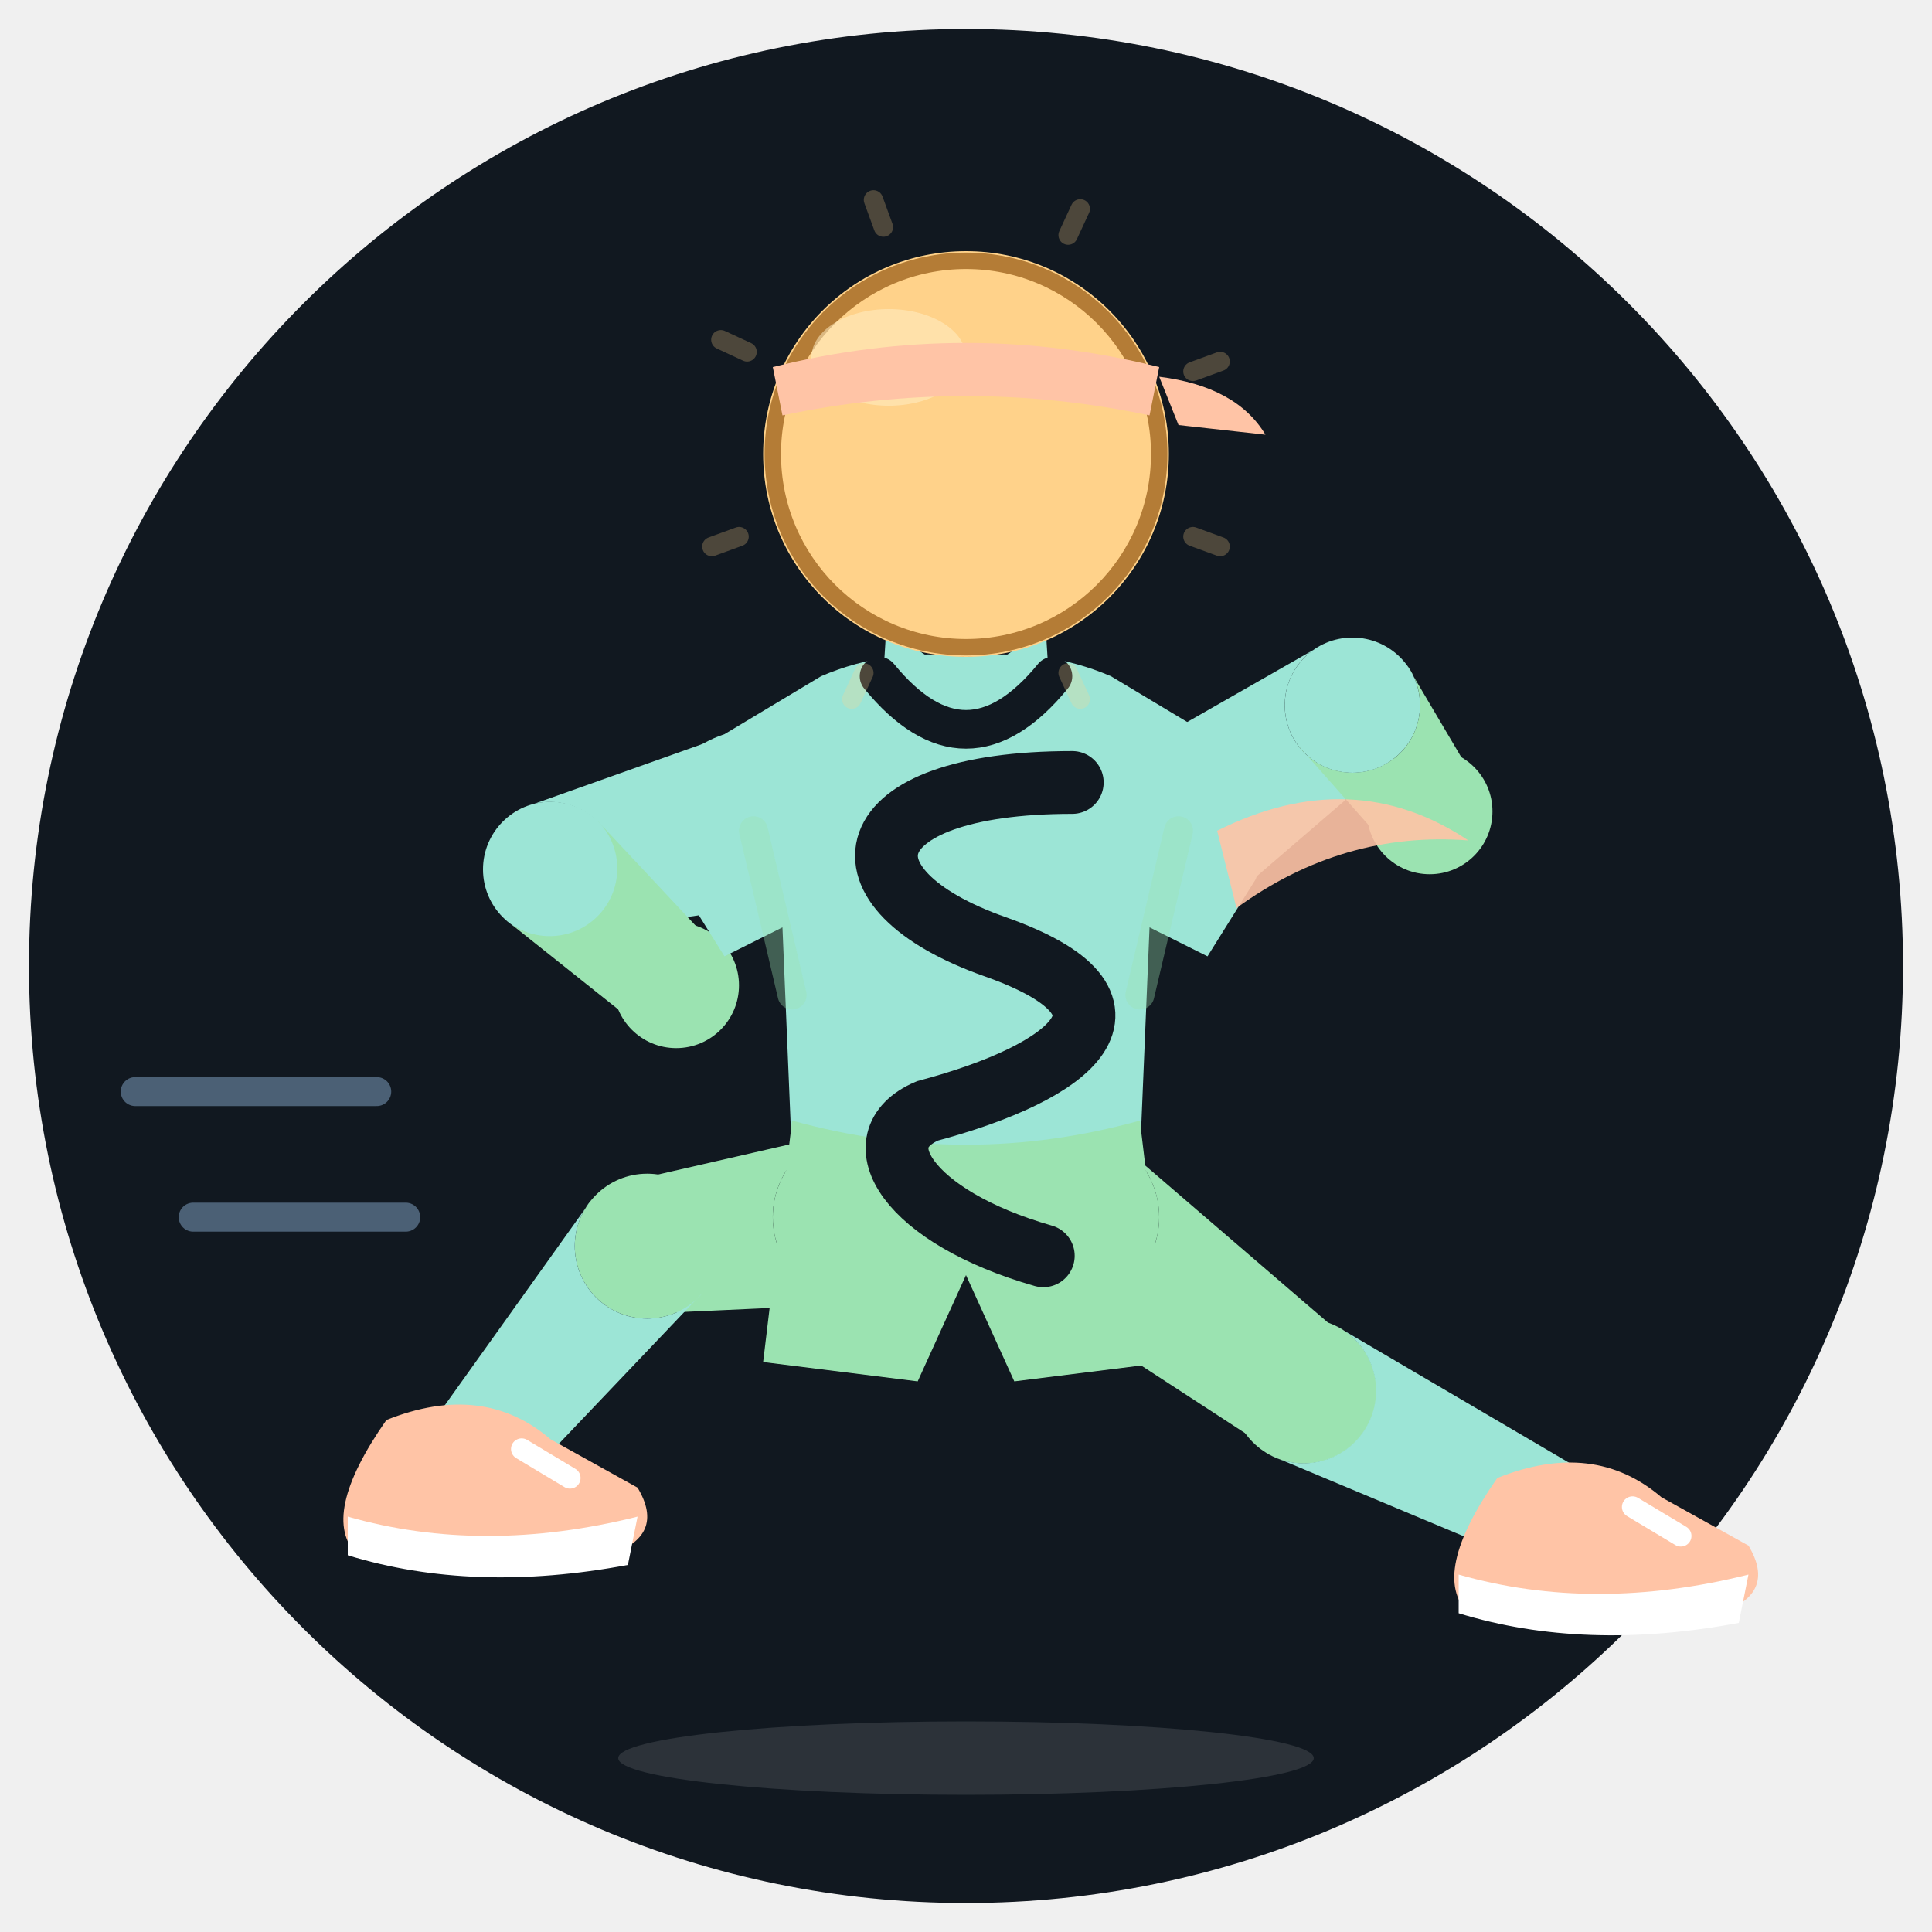
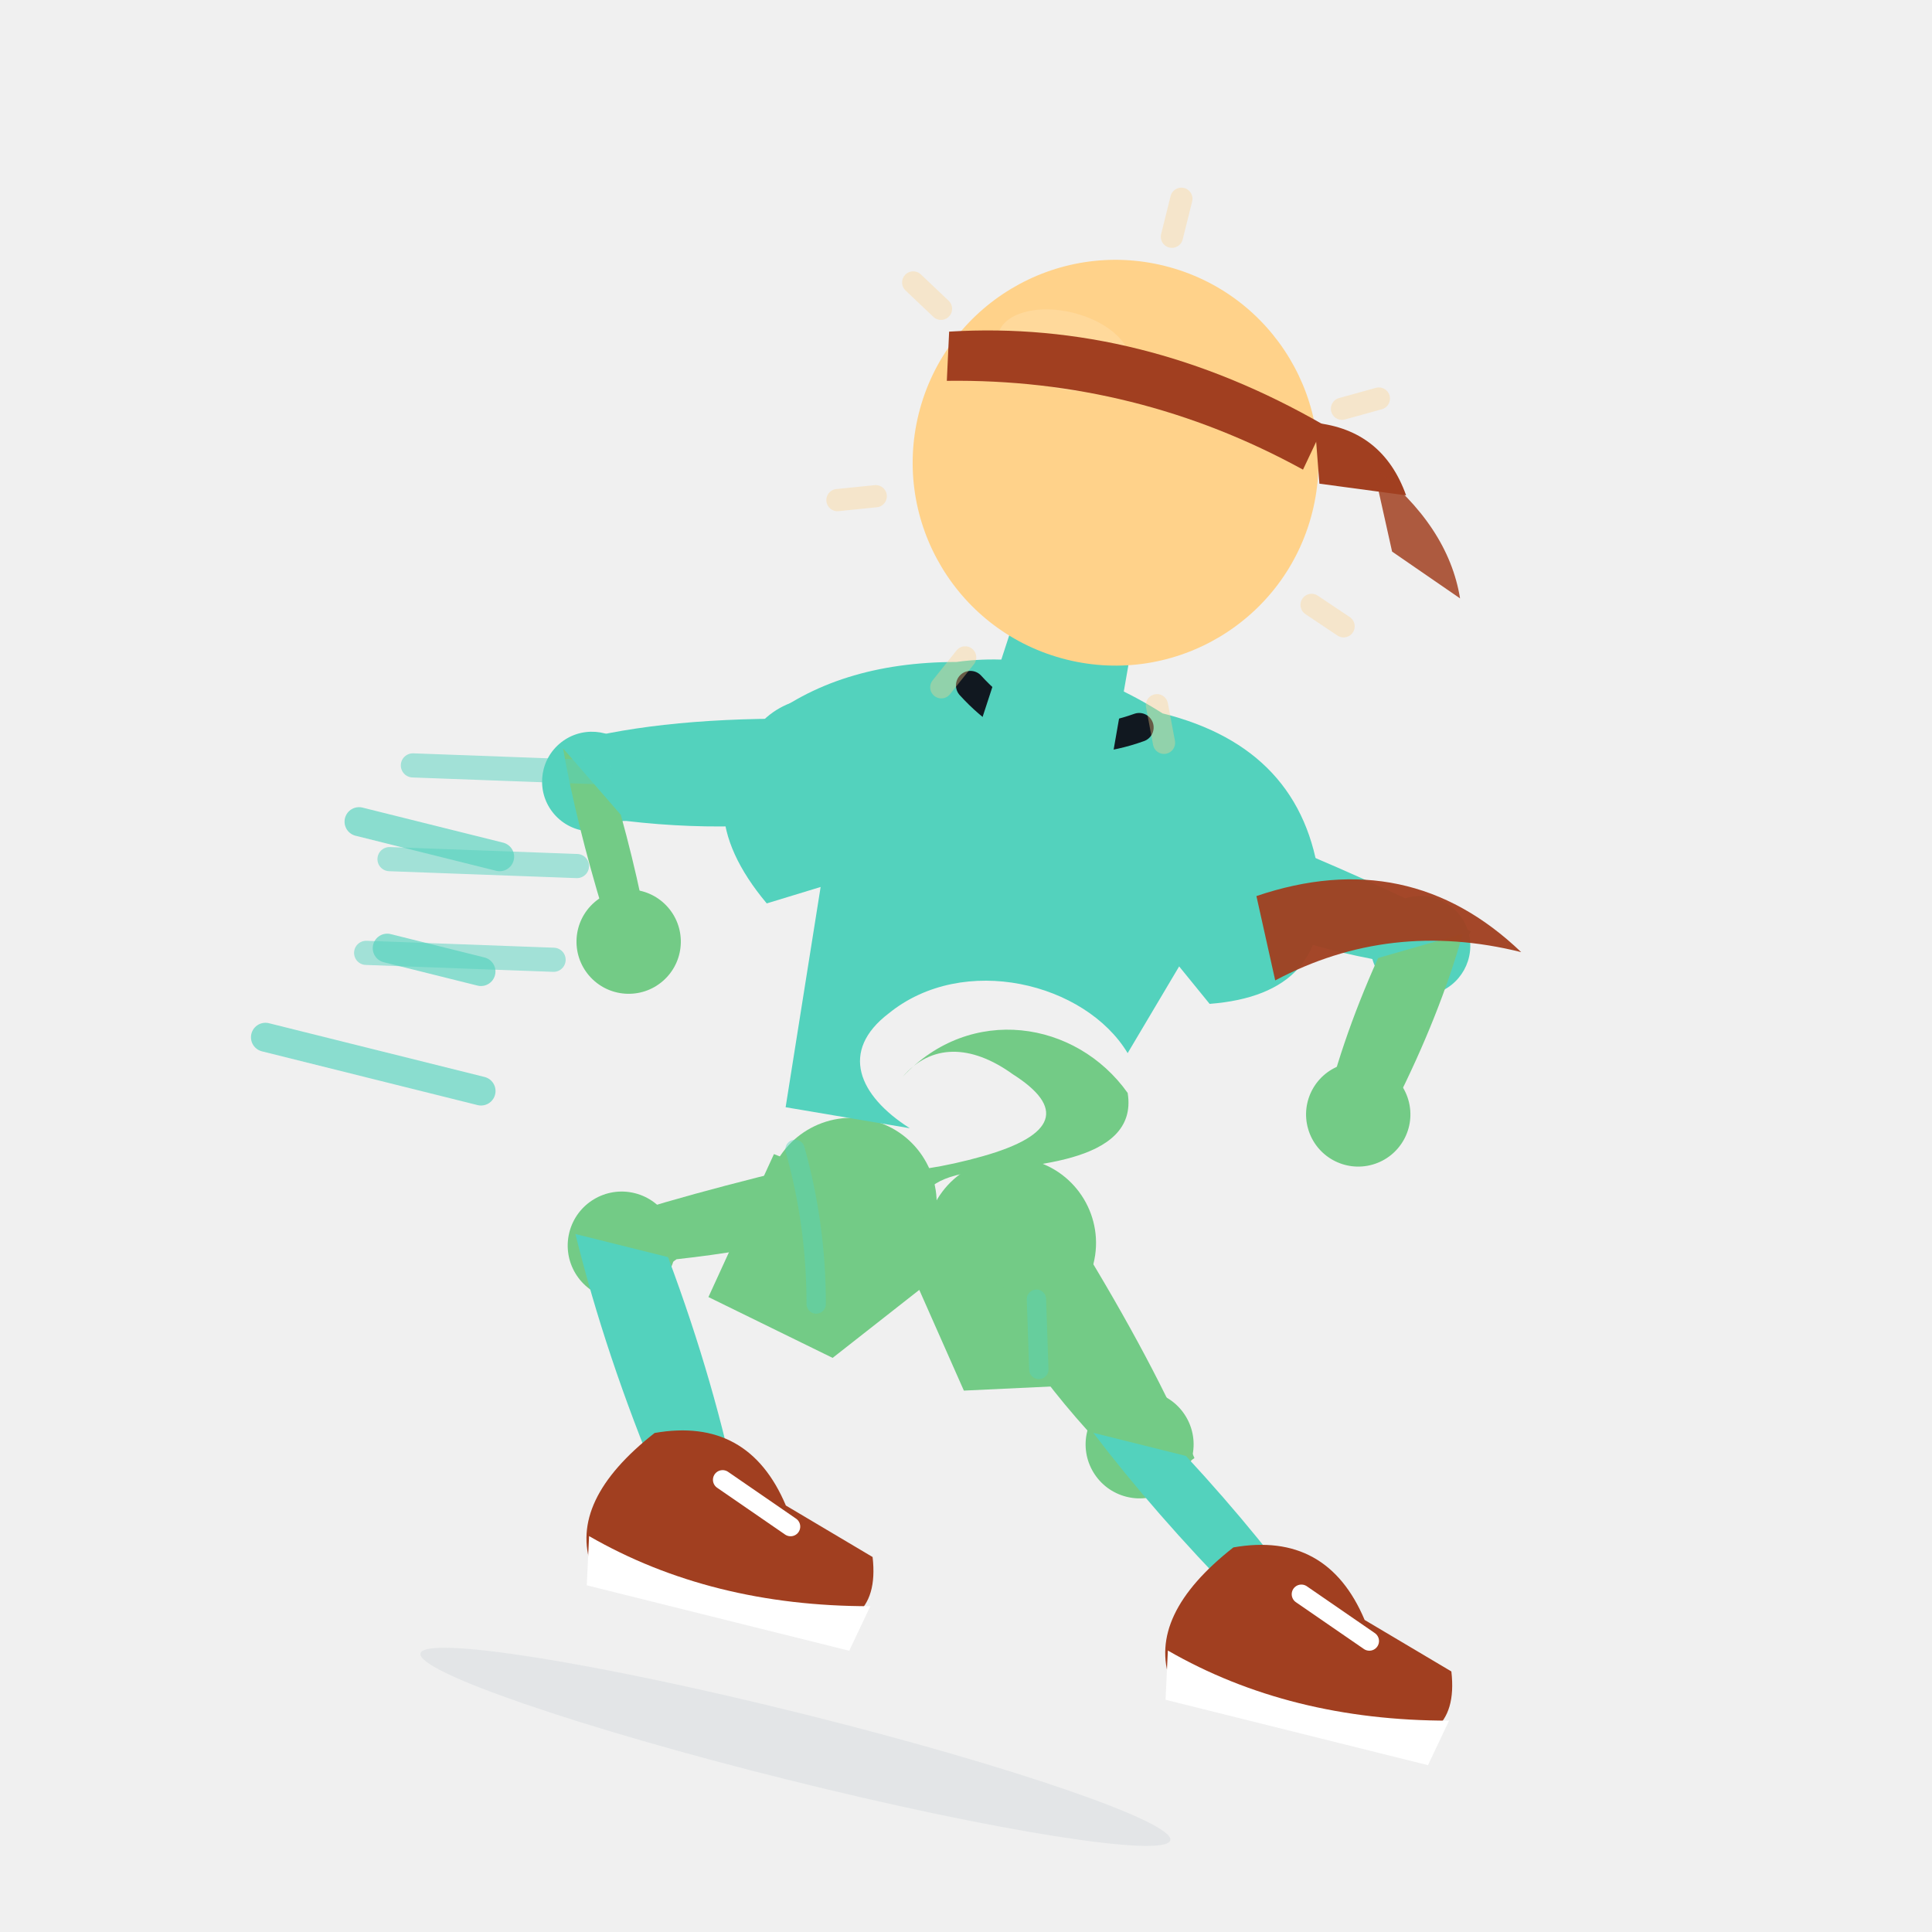
- <svg xmlns="http://www.w3.org/2000/svg" viewBox="0 0 200 200" width="96" height="96" class="trail-companion" data-pose="sprint" data-theme="dark">
-   <g class="m-character">
-     <circle cx="100" cy="100" r="97" fill="#111820" />
-     <g class="m-streaks">
-       <path d="M14 113 H39 M20 126 H42" stroke="#A9D4FF" stroke-width="3" stroke-linecap="round" opacity=".38" />
-     </g>
+ <svg xmlns="http://www.w3.org/2000/svg" viewBox="0 0 200 200">
+   <g class="m-character" transform="rotate(14 100 110)">
    <g class="m-shadow">
-       <ellipse cx="100" cy="182" rx="36" ry="3.8" fill="#F5F8FA" opacity=".12" />
+       <ellipse cx="100" cy="183" rx="40" ry="3.5" fill="#B6C1C9" opacity=".22" />
    </g>
    <g class="m-leg-a">
-       <circle cx="89" cy="126" r="9" fill="#9BE3B1" />
-       <path d="M87.78,117.08 L66.05,122.06 A7,7 0 0 1 67.95,135.94 L90.22,134.92 A9,9 0 0 1 87.78,117.08Z" fill="#9BE3B1" />
-       <circle cx="67" cy="129" r="7.5" fill="#9BE3B1" />
-       <path d="M61.22,124.22 L43.84,148.56 A5.4,5.4 0 0 1 52.16,155.44 L72.78,133.78 A7.5,7.5 0 0 1 61.22,124.22Z" fill="#9CE5D6" />
-       <circle cx="48" cy="152" r="5.5" fill="#9CE5D6" />
-       <path d="M40 147 Q50 143 57 149 L66 154 Q69 159 63 161 L37 161 Q33 157 40 147Z" fill="#FFC4A6" />
-       <path d="M36 157 Q50 161 66 157 L65 162 Q49 165 36 161Z" fill="#FFFFFF" />
-       <path d="M54 150 L59 153" stroke="#FFFFFF" stroke-width="2.2" stroke-linecap="round" />
+       <circle cx="92" cy="127" r="8.84" fill="#73CB86" />
+       <path d="M85.24 125 Q71.9 132.0 64.54 137 Q70 144.15 75.85 137 Q89.45 132.0 98.76 125Z" fill="#73CB86" />
+       <circle cx="70" cy="137" r="5.59" fill="#73CB86" />
+       <path d="M65.06 137 Q71.15 148.5 79.71 160 Q84 165.46 88.29 160 Q82.85 148.5 74.94 137Z" fill="#53D2BD" />
+       <path d="M78 155 Q87 151 93 159 L103 162 Q106 170 96 171 L75 170 Q71 164 78 155Z" fill="#A13F20" />
+       <path d="M74 167 Q88 171 104 167 L103 172 L75 172Z" fill="#FFFFFF" />
+       <path d="M86 158 L94 161" fill="none" stroke="#FFFFFF" stroke-width="2" stroke-linecap="round" />
    </g>
    <g class="m-leg-b">
-       <circle cx="111" cy="126" r="9" fill="#9BE3B1" />
-       <path d="M105.60,133.20 L130.80,149.60 A7,7 0 0 1 139.20,138.40 L116.40,118.80 A9,9 0 0 1 105.60,133.20Z" fill="#9BE3B1" />
-       <circle cx="135" cy="144" r="7.5" fill="#9BE3B1" />
-       <path d="M131.65,150.71 L160.59,162.83 A5.4,5.4 0 0 1 165.41,153.17 L138.35,137.29 A7.5,7.5 0 0 1 131.65,150.71Z" fill="#9CE5D6" />
-       <circle cx="163" cy="158" r="5.5" fill="#9CE5D6" />
-       <path d="M155 153 Q165 149 172 155 L181 160 Q184 165 178 167 L152 167 Q148 163 155 153Z" fill="#FFC4A6" />
-       <path d="M151 163 Q165 167 181 163 L180 168 Q164 171 151 167Z" fill="#FFFFFF" />
-       <path d="M169 156 L174 159" stroke="#FFFFFF" stroke-width="2.2" stroke-linecap="round" />
+       <circle cx="109" cy="127" r="8.84" fill="#73CB86" />
+       <path d="M102.24 125 Q108.9 135.5 121.54 144 Q127 151.15 132.85 144 Q126.45 135.5 115.76 125Z" fill="#73CB86" />
+       <circle cx="127" cy="144" r="5.59" fill="#73CB86" />
+       <path d="M122.06 144 Q130.15 150.5 140.71 157 Q145 162.46 149.29 157 Q141.85 150.5 131.94 144Z" fill="#53D2BD" />
+       <path d="M139 152 Q148 148 154 156 L164 159 Q167 167 157 168 L136 167 Q132 161 139 152Z" fill="#A13F20" />
+       <path d="M135 164 Q149 168 165 164 L164 169 L136 169Z" fill="#FFFFFF" />
+       <path d="M147 155 L155 158" fill="none" stroke="#FFFFFF" stroke-width="2" stroke-linecap="round" />
    </g>
-     <g class="m-arm-a">
-       <circle cx="77" cy="85" r="9" fill="#9CE5D6" />
-       <path d="M74.82,76.27 L55.30,83.21 A7,7 0 0 1 58.70,96.79 L79.18,93.73 A9,9 0 0 1 74.82,76.27Z" fill="#9CE5D6" />
-       <circle cx="57" cy="90" r="7" fill="#9CE5D6" />
-       <path d="M52.25,95.14 L66.13,106.19 A5.7,5.7 0 0 1 73.87,97.81 L61.75,84.86 A7,7 0 0 1 52.25,95.14Z" fill="#9BE3B1" />
-       <circle cx="70" cy="102" r="6.5" fill="#9BE3B1" />
+     <g class="m-arm-a" transform="rotate(35 78 85)">
+       <circle cx="78" cy="85" r="8.16" fill="#53D2BD" />
+       <path d="M71.76 83 Q62.1 94.0 57.96 103 Q63 109.6 68.4 103 Q78.3 94.0 84.24 83Z" fill="#53D2BD" />
+       <circle cx="63" cy="103" r="5.16" fill="#53D2BD" />
+       <path d="M58.44 103 Q65.1 107.0 74.04 111 Q78 116.04 81.96 111 Q75.9 107.0 67.56 103Z" fill="#73CB86" />
+       <circle cx="78" cy="111" r="5.4" fill="#73CB86" />
    </g>
-     <g class="m-arm-b">
-       <circle cx="123" cy="85" r="9" fill="#9CE5D6" />
-       <path d="M128.19,92.35 L144.04,78.72 A7,7 0 0 1 135.96,67.28 L117.81,77.65 A9,9 0 0 1 128.19,92.35Z" fill="#9CE5D6" />
-       <circle cx="140" cy="73" r="7" fill="#9CE5D6" />
-       <path d="M134.34,77.12 L143.39,87.35 A5.7,5.7 0 0 1 152.61,80.65 L145.66,68.88 A7,7 0 0 1 134.34,77.12Z" fill="#9BE3B1" />
-       <circle cx="148" cy="84" r="6.5" fill="#9BE3B1" />
-     </g>
-     <g class="m-neck">
-       <path d="M92.00,61.00 L91.00,77.00 A9,9 0 0 1 109.00,77.00 L108.00,61.00 A8,8 0 0 1 92.00,61.00Z" fill="#9CE5D6" />
+     <g class="m-arm-b" transform="rotate(-30 122 85)">
+       <circle cx="122" cy="85" r="8.16" fill="#53D2BD" />
+       <path d="M115.76 83 Q122.1 91.0 133.96 97 Q139 103.6 144.4 97 Q138.3 91.0 128.24 83Z" fill="#53D2BD" />
+       <circle cx="139" cy="97" r="5.16" fill="#53D2BD" />
+       <path d="M134.44 97 Q128.1 104.5 124.04 112 Q128 117.04 131.96 112 Q138.9 104.5 143.56 97Z" fill="#73CB86" />
+       <circle cx="128" cy="112" r="5.4" fill="#73CB86" />
    </g>
    <g class="m-torso">
-       <path d="M85 70 Q92 67 100 68 Q108 67 115 70 L125 76 Q134 79 130 91 L125 99 L119 96 L118 120 Q100 125 82 120 L81 96 L75 99 L70 91 Q66 79 75 76Z" fill="#9CE5D6" />
-       <path d="M91 70 Q100 81 109 70" fill="none" stroke="#111820" stroke-width="4" stroke-linecap="round" />
-       <path d="M78 86 L82 103 M122 86 L118 103" stroke="#9BE3B1" stroke-width="3" opacity=".35" stroke-linecap="round" />
-       <path d="M82 116 Q100 121 118 116 L121 141 L105 143 L100 132 L95 143 L79 141Z" fill="#9BE3B1" />
-       <path d="M111 81 C88 81 86 92 103 98 C120 104 111 111 96 115 C89 118 94 126 108 130" fill="none" stroke="#111820" stroke-width="6.5" stroke-linecap="round" />
+       <path d="M89 70 Q99 66 111 70 Q126 70 131 83 Q135 94 123 98 L119 95 L116 105 C110 99 97 99 91 107 C87 112 90 116 96 118 L83 119 L81 96 L76 99 Q65 91 71 81 Q77 73 89 70Z" fill="#53D2BD" />
+       <path d="M117 109 C120 116 108 119 103 121 C96 124 98 129 111 132 Q118 135 118 140 L108 143 L101 134 L94 143 L80 140 L83 124 C90 125 97 123 104 119 C111 115 111 112 105 110 C100 108 96 109 94 113 C99 104 110 103 117 109Z" fill="#73CB86" />
+       <path d="M91 72 Q100 78 109 72" fill="none" stroke="#111820" stroke-width="3" stroke-linecap="round" />
+       <path d="M85 123 Q89 130 91 138 M113 132 L115 139" fill="none" stroke="#53D2BD" stroke-width="2" stroke-linecap="round" opacity=".42" />
    </g>
    <g class="m-head">
-       <circle cx="100" cy="47" r="21" fill="#FFD28A" />
-       <circle cx="100" cy="47" r="20" fill="#FFD28A" stroke="#B47C36" stroke-width="1.7" />
-       <ellipse cx="92" cy="37" rx="8" ry="5" fill="#FFF0C8" opacity=".52" />
-       <path d="M123.49 55.55 L126.31 56.58" stroke="#FFD28A" stroke-width="2" opacity=".25" stroke-linecap="round" />
-       <path d="M110.57 69.66 L111.83 72.38" stroke="#FFD28A" stroke-width="2" opacity=".25" stroke-linecap="round" />
-       <path d="M89.43 69.66 L88.17 72.38" stroke="#FFD28A" stroke-width="2" opacity=".25" stroke-linecap="round" />
-       <path d="M76.51 55.55 L73.69 56.58" stroke="#FFD28A" stroke-width="2" opacity=".25" stroke-linecap="round" />
-       <path d="M77.34 36.43 L74.62 35.17" stroke="#FFD28A" stroke-width="2" opacity=".25" stroke-linecap="round" />
-       <path d="M91.45 23.51 L90.42 20.69" stroke="#FFD28A" stroke-width="2" opacity=".25" stroke-linecap="round" />
-       <path d="M110.57 24.34 L111.83 21.62" stroke="#FFD28A" stroke-width="2" opacity=".25" stroke-linecap="round" />
-       <path d="M123.49 38.45 L126.31 37.42" stroke="#FFD28A" stroke-width="2" opacity=".25" stroke-linecap="round" />
-       <path d="M80 38 Q100 33 120 38 L119 43 Q100 39 81 43Z" fill="#FFC4A6" />
-       <path d="M120 39 Q128 40 131 45 L122 44Z" fill="#FFC4A6" />
+       <path d="M94 61 L93 75 Q100 80 107 75 L106 61Z" fill="#53D2BD" />
+       <path d="M100.0 21.89 L100.0 17.84" fill="none" stroke="#FFD28A" stroke-width="2.3" stroke-linecap="round" opacity=".36" />
+       <path d="M121.39 34.91 L124.84 32.96" fill="none" stroke="#FFD28A" stroke-width="2.3" stroke-linecap="round" opacity=".36" />
+       <path d="M123.25 55.37 L127.0 56.72" fill="none" stroke="#FFD28A" stroke-width="2.3" stroke-linecap="round" opacity=".36" />
+       <path d="M110.23 69.32 L111.88 72.92" fill="none" stroke="#FFD28A" stroke-width="2.3" stroke-linecap="round" opacity=".36" />
+       <path d="M89.77 69.32 L88.12 72.92" fill="none" stroke="#FFD28A" stroke-width="2.3" stroke-linecap="round" opacity=".36" />
+       <path d="M76.75 55.37 L73.0 56.72" fill="none" stroke="#FFD28A" stroke-width="2.3" stroke-linecap="round" opacity=".36" />
+       <path d="M78.61 34.91 L75.16 32.96" fill="none" stroke="#FFD28A" stroke-width="2.3" stroke-linecap="round" opacity=".36" />
+       <circle cx="100" cy="46" r="21" fill="#FFD28A" />
+       <ellipse cx="92" cy="36" rx="7" ry="4" fill="#FFFFFF" opacity=".15" />
+       <path d="M80 37 Q99 31 120 37 L119 42 Q100 37 81 42Z" fill="#A13F20" />
+       <path d="M119 37 Q126 36 130 42 L121 43Z" fill="#A13F20" />
+       <path d="M126 40 Q135 44 138 51 L130 48Z" fill="#A13F20" opacity=".85" />
    </g>
    <g class="m-ribbon">
-       <path d="M126 86 Q140 79 152 87 Q139 86 128 94Z" fill="#FFC4A6" opacity=".9" />
+       <path d="M125 86 Q139 77 153 85 Q139 85 129 94Z" fill="#A13F20" opacity=".95" />
+     </g>
+     <g class="m-streaks">
+       <path d="M48 101 L33 101 M49 113 L39 113 M52 125 L29 125" fill="none" stroke="#53D2BD" stroke-width="3" stroke-linecap="round" opacity=".65" />
+       <path d="M37 94 L56 90" stroke="#53D2BD" stroke-width="2.5" stroke-linecap="round" fill="none" opacity=".5" />
+       <path d="M37 104 L56 100" stroke="#53D2BD" stroke-width="2.5" stroke-linecap="round" fill="none" opacity=".5" />
+       <path d="M37 114 L56 110" stroke="#53D2BD" stroke-width="2.5" stroke-linecap="round" fill="none" opacity=".5" />
    </g>
  </g>
</svg>
